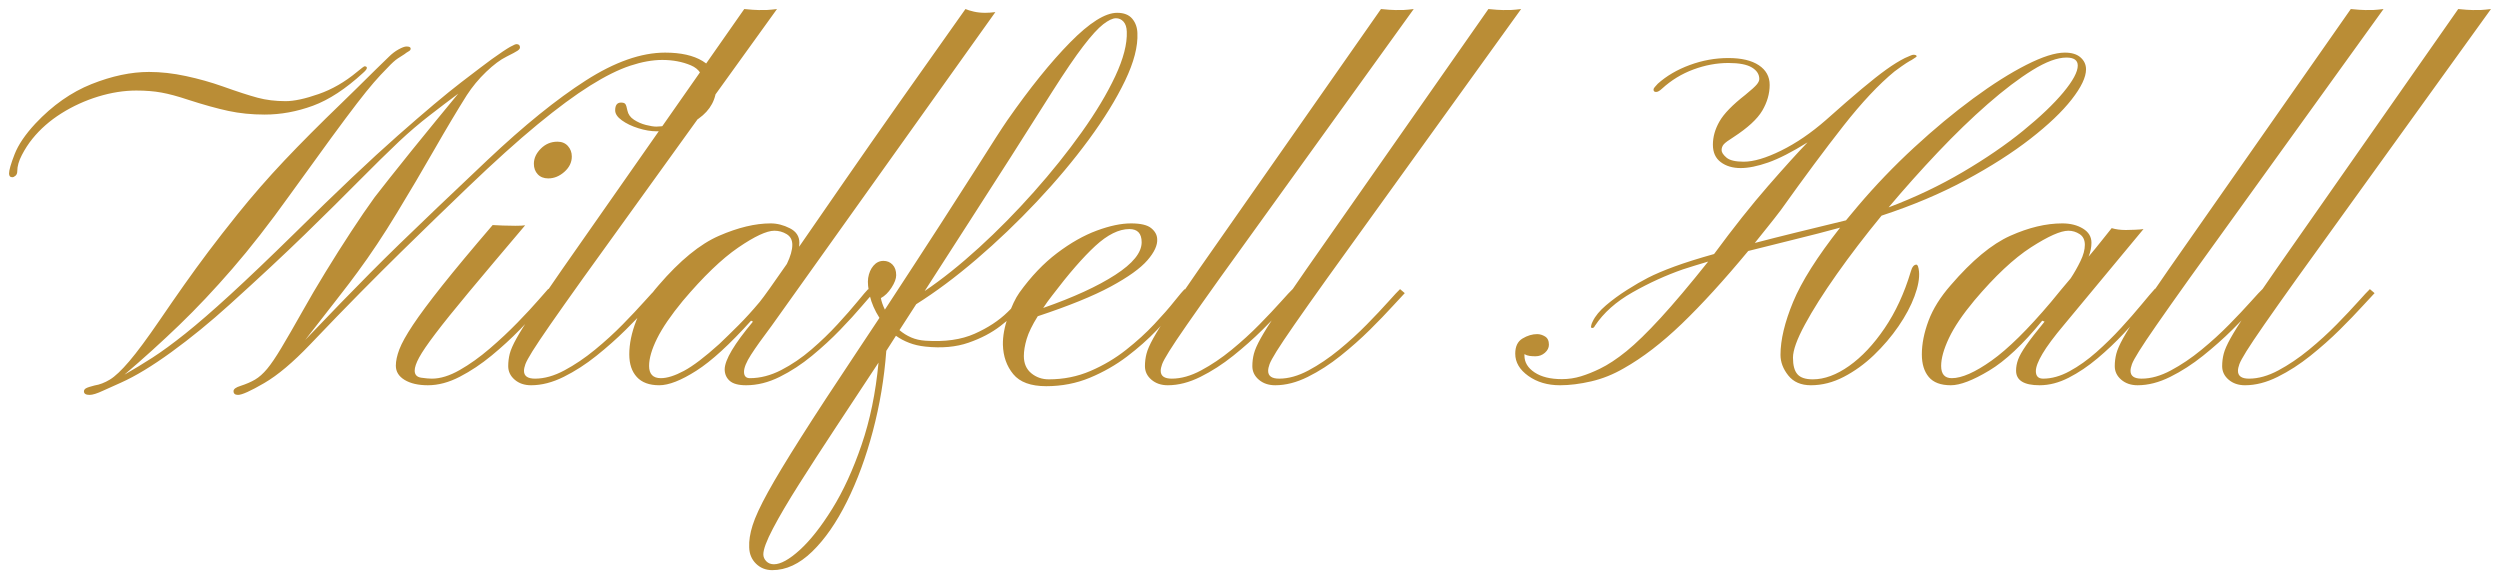
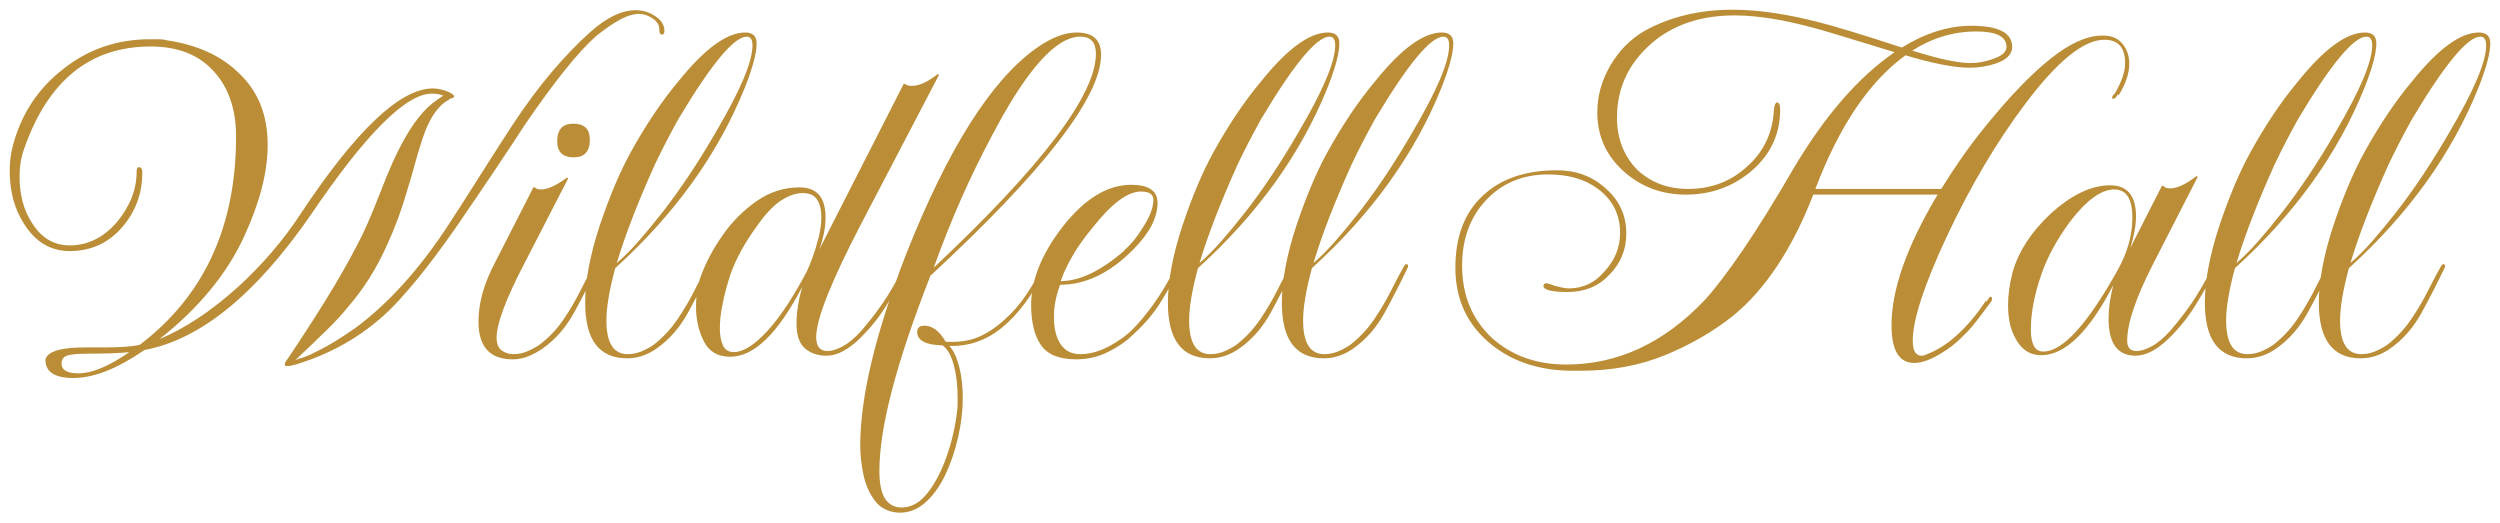
- <svg xmlns="http://www.w3.org/2000/svg" viewBox="-3 -127.609 829.125 192.094" fill="#ba8d36">
-   <path d="M26.72 3.36Q24.84 3.36 24.84 2.19Q24.84 1.56 25.51 1.17Q26.17 0.78 28.36 0.23Q30.86-0.16 33.44-1.72Q36.02-3.28 39.88-7.81Q43.75-12.34 50-21.48Q54.22-27.66 58.05-33.09Q61.88-38.52 66.13-44.18Q70.39-49.84 75.78-56.56Q83.13-65.70 91.29-74.34Q99.45-82.97 110.31-93.44Q112.34-95.39 115.51-98.52Q118.67-101.64 121.64-104.57Q124.61-107.50 125.94-108.75Q127.50-110.31 129.22-111.25Q130.94-112.19 131.80-112.19Q133.20-112.19 133.20-111.48Q133.20-110.94 132.54-110.59Q131.88-110.23 131.09-109.61Q130.31-109.14 128.95-108.24Q127.58-107.34 125.55-105.16Q123.20-102.81 120.94-100.20Q118.67-97.58 115.39-93.32Q112.11-89.06 106.76-81.76Q101.41-74.45 92.97-62.73Q82.97-48.75 74.02-38.44Q65.08-28.12 56.41-19.77Q47.73-11.41 38.28-3.36Q42.81-5.94 47.54-8.98Q52.27-12.03 58.44-16.95Q64.61-21.87 73.36-29.88Q82.11-37.89 94.77-50.31Q115.39-70.70 128.91-82.62Q142.42-94.53 149.96-100.31Q157.50-106.09 160.08-107.97Q164.45-111.09 166.13-112.03Q167.81-112.97 168.28-112.97Q169.45-112.97 169.45-111.87Q169.45-111.33 168.63-110.78Q167.81-110.23 165-108.83Q161.95-107.34 158.24-103.79Q154.53-100.23 151.80-96.02Q147.03-88.44 141.05-78.01Q135.08-67.58 128.55-56.84Q122.03-46.09 115.63-37.42Q113.44-34.37 108.55-28.12Q103.67-21.87 98.20-14.84Q104.92-21.87 110-27.11Q115.08-32.34 119.73-37.03Q124.38-41.72 129.65-46.84Q134.92-51.95 141.91-58.63Q148.91-65.31 158.75-74.61Q176.80-91.64 191.25-100.90Q205.70-110.16 217.58-110.16Q225.39-110.16 230-107.38Q234.61-104.61 234.61-99.30Q234.61-92.50 228.71-88.28Q222.81-84.06 214.84-84.06Q211.95-84.06 208.71-85.08Q205.47-86.09 203.24-87.70Q201.02-89.30 201.02-91.02Q201.02-93.59 202.97-93.59Q204.06-93.59 204.41-93.09Q204.77-92.58 205.08-90.94Q205.47-89.06 207.27-87.89Q209.06-86.72 211.21-86.17Q213.36-85.62 214.69-85.62Q217.89-85.62 221.52-87.15Q225.16-88.67 227.77-91.68Q230.39-94.69 230.39-99.14Q230.39-104.14 226.13-105.94Q221.88-107.73 216.64-107.73Q211.80-107.73 206.02-105.82Q200.23-103.91 192.73-99.22Q185.23-94.53 175.27-86.33Q165.31-78.12 152.11-65.47Q146.64-60.23 141.29-55.04Q135.94-49.84 129.92-43.95Q123.91-38.05 116.56-30.62Q109.22-23.20 99.84-13.36Q91.33-4.45 84.61-0.55Q77.89 3.36 75.94 3.36Q74.45 3.36 74.45 2.11Q74.45 1.09 76.72 0.39Q79.61-0.55 81.60-1.72Q83.59-2.89 85.59-5.27Q87.58-7.66 90.31-12.23Q93.05-16.80 97.50-24.69Q100.78-30.55 104.96-37.38Q109.14-44.22 113.44-50.78Q117.73-57.34 121.25-62.19Q122.89-64.30 126.21-68.52Q129.53-72.73 133.67-77.85Q137.81-82.97 141.88-87.93Q145.94-92.89 148.98-96.56Q144.69-93.36 139.53-89.37Q134.38-85.39 129.45-80.78Q123.59-75.23 116.05-67.62Q108.52-60 98.13-49.88Q87.73-39.77 73.20-26.64Q63.44-17.81 53.87-10.86Q44.30-3.91 37.11-0.70Q34.22 0.55 31.21 1.95Q28.20 3.36 26.72 3.36M1.09-68.83Q0-68.83 0-70.08Q0-71.72 1.84-76.45Q3.67-81.17 8.75-86.64Q17.27-95.70 27.38-99.73Q37.50-103.75 46.41-103.75Q52.34-103.75 58.67-102.38Q65-101.02 70.78-98.98Q78.20-96.33 82.42-95.20Q86.64-94.06 91.72-94.06Q95.94-94.06 102.66-96.41Q109.38-98.75 115.39-103.75Q117.66-105.62 117.89-105.62Q118.67-105.62 118.67-105.08Q118.67-104.53 117.42-103.44Q108.75-95.47 100.78-92.54Q92.81-89.61 84.77-89.61Q78.36-89.61 72.73-90.82Q67.11-92.03 59.38-94.53Q54.22-96.25 50.55-96.91Q46.88-97.58 42.19-97.58Q36.09-97.58 29.57-95.59Q23.05-93.59 17.34-90Q11.64-86.41 7.73-81.56Q5.78-79.14 4.26-76.21Q2.73-73.28 2.73-70.86Q2.73-69.84 2.15-69.34Q1.56-68.83 1.09-68.83M178.83-68.44Q176.64-68.44 175.35-69.80Q174.06-71.17 174.06-73.28Q174.06-76.02 176.37-78.32Q178.67-80.62 181.88-80.62Q184.06-80.62 185.35-79.18Q186.64-77.73 186.64-75.70Q186.64-72.81 184.18-70.62Q181.72-68.44 178.83-68.44M138.91 0.16Q134.14 0.16 131.21-1.60Q128.28-3.36 128.28-6.33Q128.28-8.67 129.45-11.76Q130.63-14.84 133.95-19.84Q137.27-24.84 143.63-32.85Q150-40.86 160.39-52.97Q161.09-52.89 163.75-52.81Q166.41-52.73 167.89-52.73Q169.22-52.73 169.88-52.77Q170.55-52.81 171.17-52.89Q159.77-39.45 152.54-30.78Q145.31-22.11 141.41-16.95Q137.50-11.80 136.02-9.06Q134.53-6.33 134.53-4.69Q134.53-2.66 136.72-2.34Q138.91-2.03 140.23-2.03Q144.45-2.03 149.45-4.88Q154.45-7.73 159.41-11.99Q164.38-16.25 168.63-20.62Q172.89-25 175.63-28.16Q178.36-31.33 178.83-31.80L180.39-30.39Q179.53-29.45 176.64-26.09Q173.75-22.73 169.45-18.32Q165.16-13.91 160.04-9.69Q154.92-5.47 149.49-2.66Q144.06 0.16 138.91 0.16M173.13 0.16Q169.84 0.16 167.70-1.68Q165.55-3.52 165.55-6.17Q165.55-8.28 166.05-10.27Q166.56-12.27 168.32-15.43Q170.08-18.59 173.67-23.98Q177.27-29.37 183.44-38.28L243.83-124.61Q244.92-124.53 246.60-124.37Q248.28-124.22 251.41-124.30Q252.03-124.30 252.85-124.41Q253.67-124.53 254.69-124.61L190.47-35.47Q183.44-25.62 179.45-19.88Q175.47-14.14 173.59-11.13Q171.72-8.12 171.25-6.84Q170.78-5.55 170.78-4.61Q170.78-2.03 174.45-2.03Q179.06-2.03 184.18-4.77Q189.30-7.50 194.30-11.60Q199.30-15.70 203.52-20Q207.73-24.30 210.66-27.58Q213.59-30.86 214.53-31.72L216.09-30.39Q215.08-29.37 212.03-26.02Q208.98-22.66 204.53-18.24Q200.08-13.83 194.80-9.61Q189.53-5.39 183.95-2.62Q178.36 0.16 173.13 0.16M215.63 0.16Q210.70 0.16 208.20-2.58Q205.70-5.31 205.70-10.08Q205.70-15.31 208.01-21.25Q210.31-27.19 215.47-33.05Q226.02-45.31 235.47-49.41Q244.92-53.52 252.58-53.52Q255.78-53.52 258.95-51.91Q262.11-50.31 262.11-47.11Q262.11-46.80 262.07-46.48Q262.03-46.17 262.03-45.78Q268.28-54.84 276.80-67.15Q285.31-79.45 295.59-94.06Q305.86-108.67 317.19-124.61Q318.28-124.14 320-123.75Q321.72-123.36 323.75-123.36Q325.16-123.36 327.11-123.59L252.89-19.53Q248.36-13.52 246.05-9.92Q243.75-6.33 243.75-4.30Q243.75-2.19 245.70-2.19Q250.86-2.19 256.09-4.88Q261.33-7.58 266.09-11.68Q270.86-15.78 274.80-20.08Q278.75-24.37 281.41-27.62Q284.06-30.86 284.92-31.72L286.64-30.39Q285.63-29.37 282.77-26.02Q279.92-22.66 275.66-18.24Q271.41-13.83 266.29-9.61Q261.17-5.39 255.59-2.62Q250 0.16 244.45 0.16Q240.63 0.16 238.98-1.33Q237.34-2.81 237.34-5.16Q237.42-9.84 246.72-20.94L246.09-21.25Q235.47-9.45 227.93-4.65Q220.39 0.16 215.63 0.16M216.17-2.19Q219.30-2.19 223.83-4.61Q228.36-7.03 235.55-13.52Q238.59-16.41 241.95-19.77Q245.31-23.12 248.91-27.42Q250-28.75 252.30-31.99Q254.61-35.23 257.97-40.08Q259.77-43.83 259.77-46.41Q259.77-48.83 257.89-49.96Q256.02-51.09 253.83-51.09Q250-51.09 241.84-45.51Q233.67-39.92 223.44-27.81Q217.58-20.70 214.92-15.35Q212.27-10 212.27-6.25Q212.27-2.19 216.17-2.19M253.13 61.48Q249.92 61.48 247.73 59.34Q245.55 57.19 245.47 53.91Q245.31 50.70 246.60 46.60Q247.89 42.50 251.68 35.63Q255.47 28.75 262.66 17.42Q269.84 6.09 281.56-11.48L288.67-22.19Q286.33-25.86 285.47-29.53Q284.61-33.20 284.92-35.39Q285.31-37.89 286.68-39.49Q288.05-41.09 290-41.09Q291.80-41.09 293.01-39.84Q294.22-38.59 294.22-36.33Q294.22-34.61 292.66-32.19Q291.09-29.77 289.14-28.75Q289.45-27.03 290.47-24.92Q301.72-42.11 308.98-53.36Q316.25-64.61 320.59-71.45Q324.92-78.28 327.30-81.99Q329.69-85.70 331.09-87.73Q342.27-103.75 351.91-113.55Q361.56-123.36 367.50-123.36Q370.86-123.36 372.50-121.41Q374.14-119.45 374.22-116.64Q374.53-110 370.12-100.82Q365.70-91.64 358.09-81.29Q350.47-70.94 340.82-60.70Q331.17-50.47 320.86-41.64Q310.55-32.81 300.86-26.72L295.31-18.12Q297.03-16.64 299.18-15.70Q301.33-14.77 303.98-14.61Q313.59-13.98 320.20-16.91Q326.80-19.84 331.17-24.10Q335.55-28.36 338.20-31.64L340-30.39Q338.75-29.22 335.98-26.05Q333.20-22.89 328.79-19.49Q324.38-16.09 318.20-13.95Q312.03-11.80 303.91-12.66Q300.94-12.97 298.52-13.91Q296.09-14.84 294.14-16.25L290.94-11.25Q289.92 2.42 286.48 15.39Q283.05 28.36 277.85 38.79Q272.66 49.22 266.33 55.35Q260 61.48 253.13 61.48M303.67-31.09Q312.34-36.95 321.72-45.51Q331.09-54.06 339.88-63.95Q348.67-73.83 355.74-83.75Q362.81-93.67 366.88-102.34Q370.94-111.02 370.70-117.11Q370.63-119.30 369.61-120.43Q368.59-121.56 367.11-121.56Q365.47-121.56 362.89-119.57Q360.31-117.58 356.29-112.34Q352.27-107.11 346.02-97.27Q338.83-85.86 332.19-75.47Q325.55-65.08 318.63-54.34Q311.72-43.59 303.67-31.09M253.67 59.53Q257.03 59.53 262.27 54.77Q267.50 50 273.01 41.13Q278.52 32.27 282.73 19.96Q286.95 7.66 288.36-7.34Q281.09 3.67 274.30 13.98Q267.50 24.30 262.03 32.93Q256.56 41.56 253.36 47.66Q250.16 53.75 250.16 56.25Q250.16 57.50 251.13 58.52Q252.11 59.53 253.67 59.53M343.98 0.47Q336.33 0.47 333.05-3.52Q329.77-7.50 329.61-13.28Q329.53-17.50 331.33-22.66Q333.13-27.81 335.08-30.55Q340.86-38.59 347.58-43.67Q354.30-48.75 360.74-51.13Q367.19-53.52 372.11-53.52Q376.88-53.52 378.79-51.95Q380.70-50.39 380.78-48.36Q381.02-45.31 377.54-41.29Q374.06-37.27 365.39-32.58Q356.72-27.89 341.17-22.73Q338.44-18.36 337.50-15.20Q336.56-12.03 336.56-9.53Q336.56-5.86 339.02-3.83Q341.48-1.80 344.84-1.80Q352.19-1.80 358.63-4.57Q365.08-7.34 370.43-11.56Q375.78-15.78 379.84-20.12Q383.91-24.45 386.48-27.70Q389.06-30.94 389.92-31.72L391.56-30.39Q390.39-29.37 387.62-25.94Q384.84-22.50 380.59-18.05Q376.33-13.59 370.78-9.37Q365.23-5.16 358.48-2.34Q351.72 0.47 343.98 0.47M342.97-25.47Q358.13-30.78 366.88-36.45Q375.63-42.11 375.63-47.27Q375.63-51.64 371.56-51.64Q366.33-51.64 360.23-46.02Q354.14-40.39 346.02-29.69Q344.30-27.50 342.97-25.47M384.30 0.16Q381.02 0.16 378.87-1.68Q376.72-3.52 376.72-6.17Q376.72-8.28 377.23-10.27Q377.73-12.27 379.49-15.43Q381.25-18.59 384.84-23.98Q388.44-29.37 394.61-38.28L455-124.61Q456.09-124.53 457.77-124.37Q459.45-124.22 462.58-124.30Q463.20-124.30 464.02-124.41Q464.84-124.53 465.86-124.61L401.64-35.47Q394.61-25.62 390.63-19.88Q386.64-14.14 384.77-11.13Q382.89-8.12 382.42-6.84Q381.95-5.55 381.95-4.61Q381.95-2.03 385.63-2.03Q390.23-2.03 395.35-4.77Q400.47-7.50 405.47-11.60Q410.47-15.70 414.69-20Q418.91-24.30 421.84-27.58Q424.77-30.86 425.70-31.72L427.27-30.39Q426.25-29.37 423.20-26.02Q420.16-22.66 415.70-18.24Q411.25-13.83 405.98-9.61Q400.70-5.39 395.12-2.62Q389.53 0.16 384.30 0.16M419.92 0.16Q416.64 0.16 414.49-1.68Q412.34-3.52 412.34-6.17Q412.34-8.28 412.85-10.27Q413.36-12.27 415.12-15.43Q416.88-18.59 420.47-23.98Q424.06-29.37 430.23-38.28L490.63-124.61Q491.72-124.53 493.40-124.37Q495.08-124.22 498.20-124.30Q498.83-124.30 499.65-124.41Q500.47-124.53 501.48-124.61L437.27-35.47Q430.23-25.62 426.25-19.88Q422.27-14.14 420.39-11.13Q418.52-8.12 418.05-6.84Q417.58-5.55 417.58-4.61Q417.58-2.03 421.25-2.03Q425.86-2.03 430.98-4.77Q436.09-7.50 441.09-11.60Q446.09-15.70 450.31-20Q454.53-24.30 457.46-27.58Q460.39-30.86 461.33-31.72L462.89-30.39Q461.88-29.37 458.83-26.02Q455.78-22.66 451.33-18.24Q446.88-13.83 441.60-9.61Q436.33-5.39 430.74-2.62Q425.16 0.16 419.92 0.16M514.38 0.16Q508.20 0.16 503.87-2.93Q499.53-6.02 499.53-10.31Q499.53-13.91 501.95-15.35Q504.38-16.80 506.80-16.80Q508.13-16.80 509.41-16.02Q510.70-15.23 510.70-13.28Q510.70-11.80 509.38-10.62Q508.05-9.45 506.25-9.45Q505.23-9.45 504.30-9.57Q503.36-9.69 502.58-10.16L502.58-9.69Q502.58-6.33 505.94-4.10Q509.30-1.87 515-1.87Q518.28-1.87 521.33-2.81Q524.38-3.75 527.58-5.31Q531.64-7.27 536.41-11.13Q541.17-15 547.73-22.15Q554.30-29.30 563.52-40.86Q558.75-39.45 555.16-38.28Q546.64-35.31 538.44-30.66Q530.23-26.02 525.94-19.53Q525.63-18.83 525.08-18.83Q524.53-18.83 524.69-19.45Q524.77-19.69 524.80-19.96Q524.84-20.23 525.23-21.02Q526.48-23.67 529.65-26.37Q532.81-29.06 536.64-31.48Q540.47-33.91 543.52-35.47Q547.03-37.27 552.34-39.22Q557.66-41.17 565.47-43.36Q575.08-56.41 583.36-65.90Q591.64-75.39 596.48-80.39Q588.67-75.55 583.40-73.71Q578.13-71.87 574.30-71.87Q570.31-71.87 567.70-73.83Q565.08-75.78 565.08-79.61Q565.08-83.52 567.27-87.34Q569.45-91.17 575.86-96.17Q578.83-98.59 579.65-99.61Q580.47-100.62 580.47-101.41Q580.47-103.75 578.01-105.23Q575.55-106.72 570.23-106.72Q564.45-106.72 558.63-104.57Q552.81-102.42 548.20-98.20Q547.03-97.11 546.25-97.11Q545.39-97.11 545.39-97.89Q545.39-98.28 545.82-98.75Q546.25-99.22 546.80-99.84Q551.17-103.75 557.42-106.05Q563.67-108.36 570.23-108.36Q576.72-108.36 580.31-105.98Q583.91-103.59 583.91-99.45Q583.91-95.08 581.45-90.90Q578.98-86.72 571.88-82.11Q569.38-80.55 568.67-79.73Q567.97-78.91 567.97-77.81Q567.97-76.72 569.57-75.35Q571.17-73.98 575.31-73.98Q580.23-73.98 587.70-77.66Q595.16-81.33 602.58-87.81Q609.77-94.22 614.53-98.20Q619.30-102.19 622.62-104.57Q625.94-106.95 628.75-108.36Q629.84-108.83 630.55-109.14Q631.25-109.45 631.56-109.45Q632.66-109.45 632.66-108.91Q632.66-108.75 631.02-107.73Q630.39-107.42 629.22-106.68Q628.05-105.94 625.31-103.91Q617.50-97.50 608.36-85.86Q599.22-74.22 587.58-57.89Q585.39-55 583.20-52.30Q581.02-49.61 578.98-47.03Q585.23-48.67 592.73-50.51Q600.23-52.34 609.22-54.53Q610.16-55.70 611.17-56.87Q612.19-58.05 613.20-59.30Q621.88-69.53 631.84-78.71Q641.80-87.89 651.41-94.96Q661.02-102.03 669.02-106.09Q677.03-110.16 681.80-110.16Q685.23-110.16 687.03-108.55Q688.83-106.95 688.83-104.61Q688.83-100.70 684.06-94.61Q679.30-88.52 670.35-81.56Q661.41-74.61 648.95-67.89Q636.48-61.17 621.02-56.09Q612.81-46.09 606.17-36.68Q599.53-27.27 595.59-19.96Q591.64-12.66 591.64-8.98Q591.64-5.16 593.13-3.48Q594.61-1.80 598.20-1.80Q603.98-1.80 610.27-6.25Q616.56-10.70 622.03-18.75Q627.50-26.80 630.70-37.50Q631.33-39.84 632.58-39.84Q633.20-39.84 633.44-37.58Q633.75-34.22 631.95-29.37Q630.16-24.53 626.64-19.41Q623.13-14.30 618.48-9.84Q613.83-5.39 608.48-2.62Q603.13 0.16 597.58 0.16Q592.66 0.16 590.08-3.09Q587.50-6.33 587.50-9.92Q587.50-17.34 591.68-27.46Q595.86-37.58 607.27-52.11Q600.16-50.16 592.30-48.24Q584.45-46.33 576.80-44.37Q564.69-29.77 554.77-20.23Q544.84-10.70 535.55-5.47Q530.31-2.42 524.73-1.13Q519.14 0.16 514.38 0.16M623.36-58.83Q636.56-63.83 647.97-70.55Q659.38-77.27 667.93-84.22Q676.48-91.17 681.29-96.95Q686.09-102.73 686.09-105.86Q686.09-108.52 682.34-108.52Q677.81-108.52 671.05-104.34Q664.30-100.16 656.21-93.09Q648.13-86.02 639.69-77.11Q631.25-68.20 623.36-58.83M643.98 0.16Q638.98 0.16 636.68-2.58Q634.38-5.31 634.38-10.08Q634.38-15.31 636.60-21.25Q638.83-27.19 643.98-33.05Q654.53-45.31 663.71-49.41Q672.89-53.52 680.94-53.52Q685-53.52 687.81-51.80Q690.63-50.08 690.63-47.11Q690.63-44.84 689.69-42.50Q692.19-45.47 693.95-47.70Q695.70-49.92 697.34-51.95Q699.38-51.33 702.03-51.33Q703.13-51.33 705-51.41Q706.88-51.48 707.89-51.64L681.56-19.92Q676.56-13.98 674.38-10.27Q672.19-6.56 672.19-4.53Q672.19-2.03 674.61-2.03Q678.83-2.03 683.36-4.49Q687.89-6.95 692.27-10.82Q696.64-14.69 700.47-18.87Q704.30-23.05 707.23-26.60Q710.16-30.16 711.72-31.87L713.28-30.55Q711.56-28.59 708.44-24.92Q705.31-21.25 701.29-16.95Q697.27-12.66 692.62-8.75Q687.97-4.84 683.09-2.34Q678.20 0.16 673.44 0.16Q665.63 0.16 665.63-4.69Q665.63-6.48 666.29-8.32Q666.95-10.16 668.98-13.09Q671.02-16.02 675.08-20.94L674.30-21.25Q664.77-9.53 656.68-4.69Q648.59 0.16 643.98 0.16M644.30-2.19Q649.30-2.19 657.50-8.01Q665.70-13.83 677.19-27.42Q679.06-29.69 680.66-31.64Q682.27-33.59 683.75-35.31Q685.55-38.05 686.99-41.02Q688.44-43.98 688.44-46.41Q688.44-48.83 686.72-49.96Q685-51.09 682.97-51.09Q679.14-51.09 670.59-45.59Q662.03-40.08 651.80-27.97Q645.94-20.94 643.36-15.47Q640.78-10 640.78-6.25Q640.78-2.19 644.30-2.19M705.94 0.16Q702.66 0.16 700.51-1.68Q698.36-3.52 698.36-6.17Q698.36-8.28 698.87-10.27Q699.38-12.27 701.13-15.43Q702.89-18.59 706.48-23.98Q710.08-29.37 716.25-38.28L776.64-124.61Q777.73-124.53 779.41-124.37Q781.09-124.22 784.22-124.30Q784.84-124.30 785.66-124.41Q786.48-124.53 787.50-124.61L723.28-35.47Q716.25-25.62 712.27-19.88Q708.28-14.14 706.41-11.13Q704.53-8.12 704.06-6.84Q703.59-5.55 703.59-4.61Q703.59-2.03 707.27-2.03Q711.88-2.03 716.99-4.77Q722.11-7.50 727.11-11.60Q732.11-15.70 736.33-20Q740.55-24.30 743.48-27.58Q746.41-30.86 747.34-31.72L748.91-30.39Q747.89-29.37 744.84-26.02Q741.80-22.66 737.34-18.24Q732.89-13.83 727.62-9.61Q722.34-5.39 716.76-2.62Q711.17 0.16 705.94 0.16M741.56 0.16Q738.28 0.16 736.13-1.68Q733.98-3.52 733.98-6.17Q733.98-8.28 734.49-10.27Q735-12.27 736.76-15.43Q738.52-18.59 742.11-23.98Q745.70-29.37 751.88-38.28L812.27-124.61Q813.36-124.53 815.04-124.37Q816.72-124.22 819.84-124.30Q820.47-124.30 821.29-124.41Q822.11-124.53 823.13-124.61L758.91-35.47Q751.88-25.62 747.89-19.88Q743.91-14.14 742.03-11.13Q740.16-8.12 739.69-6.84Q739.22-5.55 739.22-4.61Q739.22-2.03 742.89-2.03Q747.50-2.03 752.62-4.77Q757.73-7.50 762.73-11.60Q767.73-15.70 771.95-20Q776.17-24.30 779.10-27.58Q782.03-30.86 782.97-31.72L784.53-30.39Q783.52-29.37 780.47-26.02Q777.42-22.66 772.97-18.24Q768.52-13.83 763.24-9.61Q757.97-5.39 752.38-2.62Q746.80 0.16 741.56 0.16" />
+ <svg xmlns="http://www.w3.org/2000/svg" viewBox="-0.6 -109.4 772.24 161.368" fill="#ba8d36">
+   <path d="M22.08 7.36Q13.44 7.36 13.44 1.76Q13.44 1.28 13.92 0.64Q16-2.08 25.60-2.08L31.36-2.08Q34.72-2.08 37.52-2.24Q40.32-2.40 42.56-2.88Q72.32-25.44 72.32-67.20Q72.32-79.84 65.44-87.36Q58.56-95.04 45.92-95.04Q17.92-95.04 6.88-63.52Q5.44-59.52 5.44-54.88Q5.44-46.56 9.12-40.80Q13.44-33.60 20.96-33.60Q29.28-33.60 35.52-40.80Q41.60-48.16 41.60-56.32Q41.60-57.76 42.24-57.76Q43.36-57.76 43.36-56.16Q43.36-46.40 37.12-39.20Q30.72-31.84 20.96-31.84Q12.16-31.84 6.88-40.16Q2.40-47.04 2.40-56.64Q2.40-60.80 3.36-64.32Q7.20-79.04 19.04-88.16Q30.56-97.28 45.76-97.28Q47.04-97.28 48.40-97.28Q49.76-97.28 50.88-96.96Q64.96-94.88 73.12-86.88Q82.08-78.56 82.08-64.64Q82.08-52 74.72-36.16Q66.72-18.88 48.64-4.64Q54.40-7.04 60.48-11.04Q66.56-15.04 72.96-20.80Q84.32-31.20 92.16-43.20Q117.92-82.08 133.12-82.08Q134.72-82.08 136.80-81.44Q139.68-80.48 139.68-79.52Q139.68-79.20 138.64-78.96Q137.60-78.72 138.24-78.72L138.40-78.72Q135.84-77.60 133.60-74.40Q131.36-71.20 129.76-66.08Q128.48-62.24 127.44-58.32Q126.40-54.40 125.12-50.40Q123.84-45.92 122.32-41.84Q120.80-37.76 119.04-33.92Q114.24-23.04 106.88-14.56Q104.48-11.52 100.40-7.52Q96.32-3.52 90.72 1.76L90.88 1.76L91.52 1.44L92.80 1.12Q93.60 0.80 94.64 0.40Q95.68 0 96.80-0.64Q99.84-2.08 102.96-4Q106.08-5.92 109.28-8.16Q116.80-13.76 123.84-21.52Q130.88-29.28 137.44-39.20Q142.56-47.04 147.60-55.04Q152.64-63.04 157.76-70.88Q164-80.32 170.08-87.44Q176.16-94.56 181.76-99.52Q189.28-106.24 195.68-106.24Q198.88-106.24 201.44-104.64Q204.64-102.72 204.64-99.84Q204.64-98.72 203.84-98.72Q203.04-98.72 203.04-100.48Q203.04-102.40 200.80-103.84Q198.72-105.12 196.96-105.12Q194.24-105.12 190.96-103.36Q187.68-101.60 183.52-98.24Q175.20-90.88 161.44-70.72Q157.92-65.28 152.56-57.28Q147.20-49.28 139.84-38.56Q133.44-29.44 128.24-23.12Q123.04-16.80 119.20-13.12Q107.20-1.76 90.72 3.20Q89.12 3.68 88 3.68Q87.36 3.68 87.36 3.20Q87.36 2.56 88.16 1.60Q94.40-7.68 99.92-16.56Q105.44-25.44 109.92-34.08Q112.48-38.72 116.80-49.76Q118.88-55.20 120.64-59.12Q122.40-63.04 123.84-65.60Q126.08-69.76 128.72-73.12Q131.36-76.48 134.40-78.56L136.32-79.84Q134.88-80.48 132.80-80.48Q120.80-80.48 95.52-43.20Q69.92-6.08 44-1.28Q31.52 7.36 22.08 7.36M23.68 5.92Q29.92 5.92 39.36-0.64Q35.52-0.16 26.72-0.16Q19.84-0.16 19.04 1.12Q18.40 1.92 18.40 2.88Q18.40 5.92 23.68 5.92M176.64-60.80Q171.52-60.80 171.52-65.76Q171.52-71.20 176.48-71.20Q181.60-71.20 181.60-66.24Q181.60-60.80 176.64-60.80M157.76 1.60Q147.20 1.60 147.20-10.08Q147.20-18.56 152.16-28L164.16-51.52L164.64-51.52Q165.12-50.88 166.56-50.88Q169.60-50.88 174.56-54.56L174.88-54.24L161.28-27.84Q152.80-11.52 152.80-5.12Q152.80-2.24 154.40-1.12Q156 0 158.08 0Q160.32 0 162.48-0.96Q164.64-1.92 166.24-3.04Q170.56-6.40 173.52-10.80Q176.48-15.20 178.72-19.68Q180.96-24.16 182.72-27.20Q183.20-28 183.68-27.76Q184.16-27.52 183.84-26.72Q180.64-20 176.80-12.96Q172.96-5.92 167.04-1.76Q164.96-0.32 162.64 0.64Q160.32 1.60 157.76 1.60M193.12 1.28Q180.16 1.28 180.16-15.84Q180.16-26.08 184.64-39.68Q186.72-45.92 189.12-51.68Q191.52-57.44 194.24-62.40Q197.60-68.48 201.28-74Q204.96-79.52 209.12-84.48Q221.12-99.36 229.60-99.36Q233.12-99.36 233.12-96Q233.12-91.52 229.44-82.24Q217.12-51.68 189.44-26.56Q186.72-16.48 186.72-10.40Q186.72 0 193.28 0Q195.52 0 197.60-0.88Q199.68-1.76 201.28-2.88Q205.60-6.24 208.64-10.72Q211.68-15.20 213.92-19.68Q216.16-24.16 217.92-27.20Q218.40-28 218.88-27.76Q219.36-27.52 219.04-26.72Q215.84-20 212-12.96Q208.16-5.92 202.24-1.76Q197.92 1.28 193.12 1.28M189.92-28.16Q193.12-30.88 196.64-34.88Q200.16-38.88 204.16-44Q208.16-49.12 212.32-55.36Q216.48-61.60 220.64-68.80Q231.84-87.84 231.84-95.36Q231.84-98.08 230.08-98.08Q224.16-98.08 208.96-72.64Q204.96-65.44 201.76-58.72Q197.92-50.24 194.96-42.64Q192-35.04 189.92-28.16M224.96 0.80Q219.20 0.80 216.80-4Q214.40-8.80 214.40-14.56Q214.40-20.48 216.16-24.80Q218.40-30.72 222.72-36.88Q227.04-43.04 233.12-47.28Q239.20-51.52 246.40-51.52Q254.40-51.52 254.40-42.24Q254.40-37.60 252.48-32.32L278.56-83.52L278.88-83.52Q279.52-82.88 281.12-82.88Q284.48-82.88 289.12-86.56L289.44-86.24L265.44-40.32Q251.52-13.60 251.52-5.28Q251.52-0.96 255.04-0.96Q256.96-0.96 259.68-2.40Q262.40-3.84 265.44-7.20Q269.28-11.68 272.08-15.76Q274.88-19.84 278.56-26.88Q279.04-27.68 279.52-27.68Q280.48-27.68 279.52-26.08Q276.64-20.64 273.36-15.28Q270.08-9.92 265.44-5.28Q259.68 0.48 254.72 0.48Q250.72 0.48 248.08-1.76Q245.44-4 245.44-9.44Q245.44-14.56 247.20-20.80Q236 0.80 224.96 0.80M226.08-0.64Q230.40-0.64 236.32-7.04Q242.24-13.44 248.64-25.60Q249.28-26.88 250.32-29.68Q251.36-32.48 252.24-35.92Q253.12-39.36 253.12-42.40Q253.12-45.60 251.84-47.68Q250.56-49.76 247.36-49.76Q244.32-49.76 240.88-47.60Q237.44-45.44 233.76-40.32Q227.68-32.16 224.96-24.48Q224.64-23.52 223.84-20.72Q223.04-17.92 222.40-14.48Q221.76-11.04 221.76-7.84Q221.76-4.80 222.72-2.72Q223.68-0.64 226.08-0.64M276.96 48.96Q272.16 48.64 269.60 45.20Q267.04 41.76 266.08 37.04Q265.12 32.32 265.12 28.32Q265.12 5.60 279.36-31.04Q298.56-79.52 319.36-94.40Q326.24-99.36 332-99.36Q339.52-99.36 339.52-92.48Q339.52-72.96 286.56-24L286.72-24Q271.04 16 271.04 36Q271.04 41.92 272.80 44.64Q274.56 47.36 277.92 47.36Q282.40 47.36 285.92 42.88Q289.44 38.40 291.84 31.52Q294.24 24.64 295.04 17.60Q295.20 16.48 295.20 15.44Q295.20 14.40 295.20 13.28Q295.20 7.68 294 3.28Q292.80-1.12 290.56-2.72Q282.72-2.88 282.72-6.88Q282.72-8.80 284.96-8.80Q288.64-8.80 291.52-3.84Q297.44-3.52 301.60-5.28Q305.76-7.04 309.76-10.72Q313.44-13.92 316.48-18.48Q319.52-23.04 321.12-26.56Q321.92-27.84 322.24-27.84Q322.56-27.84 322.56-27.36Q322.56-26.72 322.24-26.08Q316.32-14.24 308.96-8.24Q301.60-2.24 292.64-2.56Q294.56-0.48 295.68 3.84Q296.80 8.16 296.80 13.44Q296.80 19.36 295.36 25.68Q293.92 32 291.36 37.36Q288.80 42.72 285.12 45.92Q281.44 49.12 276.96 48.96M287.84-26.72Q337.92-73.76 337.92-92.80Q337.92-98.08 333.12-98.08Q321.92-98.08 306.08-68Q295.52-48.32 287.84-26.72M331.84 1.60Q324 1.60 320.96-2.80Q317.92-7.20 317.92-15.20Q317.92-26.72 327.52-39.20Q337.76-52.32 348.80-52.32Q356.96-52.32 356.96-46.72Q356.96-39.84 349.44-32.32Q338.72-21.44 326.88-21.44Q324.96-16.48 324.96-11.52Q324.96-6.08 327.04-3.04Q329.12 0 333.12 0Q337.28 0 341.76-2.32Q346.24-4.64 349.44-7.84Q352.16-10.56 355.60-15.28Q359.04-20 362.56-26.88Q363.04-27.68 363.52-27.68Q364.48-27.68 363.52-26.08Q360.80-20.64 357.68-15.68Q354.56-10.72 349.44-6.08Q346.40-3.04 341.76-0.72Q337.12 1.60 331.84 1.60M327.04-22.56Q335.84-22.56 346.72-32L346.72-32.16Q349.76-34.72 352.48-39.20Q355.68-44.16 355.68-47.68Q355.68-50.24 351.84-50.24Q345.76-50.24 337.12-39.36Q333.12-34.56 330.72-30.40Q328.32-26.24 327.04-22.56M373.12 1.28Q360.16 1.28 360.16-15.84Q360.16-26.08 364.64-39.68Q366.72-45.92 369.12-51.68Q371.52-57.44 374.24-62.40Q377.60-68.48 381.28-74Q384.96-79.52 389.12-84.48Q401.12-99.36 409.60-99.36Q413.12-99.36 413.12-96Q413.12-91.52 409.44-82.24Q397.12-51.68 369.44-26.56Q366.72-16.48 366.72-10.40Q366.72 0 373.28 0Q375.52 0 377.60-0.88Q379.68-1.76 381.28-2.88Q385.60-6.24 388.64-10.72Q391.68-15.20 393.92-19.68Q396.16-24.16 397.92-27.20Q398.40-28 398.88-27.76Q399.36-27.52 399.04-26.72Q395.84-20 392-12.96Q388.16-5.92 382.24-1.76Q377.92 1.28 373.12 1.28M369.92-28.16Q373.12-30.88 376.64-34.88Q380.16-38.88 384.16-44Q388.16-49.12 392.32-55.36Q396.48-61.60 400.64-68.80Q411.84-87.84 411.84-95.36Q411.84-98.08 410.08-98.08Q404.16-98.08 388.96-72.64Q384.96-65.44 381.76-58.72Q377.92-50.24 374.96-42.64Q372-35.04 369.92-28.16M408.32 1.28Q395.36 1.28 395.36-15.84Q395.36-26.08 399.84-39.68Q401.92-45.92 404.32-51.68Q406.72-57.44 409.44-62.40Q412.80-68.48 416.48-74Q420.16-79.52 424.32-84.48Q436.32-99.36 444.80-99.36Q448.32-99.36 448.32-96Q448.32-91.52 444.64-82.24Q432.32-51.68 404.64-26.56Q401.92-16.48 401.92-10.40Q401.92 0 408.48 0Q410.72 0 412.80-0.88Q414.88-1.76 416.48-2.88Q420.80-6.24 423.84-10.72Q426.88-15.20 429.12-19.68Q431.36-24.16 433.12-27.20Q433.60-28 434.08-27.76Q434.56-27.52 434.24-26.72Q431.04-20 427.20-12.96Q423.36-5.92 417.44-1.76Q413.12 1.28 408.32 1.28M405.12-28.16Q408.32-30.88 411.84-34.88Q415.36-38.88 419.36-44Q423.36-49.12 427.52-55.36Q431.68-61.60 435.84-68.80Q447.04-87.84 447.04-95.36Q447.04-98.08 445.28-98.08Q439.36-98.08 424.16-72.64Q420.16-65.44 416.96-58.72Q413.12-50.24 410.16-42.64Q407.20-35.04 405.12-28.16M487.68 5.12L485.28 5.12Q470.08 5.12 460-3.04Q448.96-12 448.96-26.72Q448.96-41.12 457.44-48.96Q465.76-56.80 480.32-56.80Q489.12-56.80 495.20-51.36Q501.76-45.76 501.76-37.28Q501.76-29.76 496.48-24.48Q491.52-19.20 483.68-19.20Q476.16-19.20 476.16-21.12Q476.16-21.28 476.32-21.60Q476.64-21.92 477.12-21.92Q477.12-21.92 477.76-21.76Q478.40-21.60 479.68-21.12Q482.56-20.32 484-20.32Q490.72-20.32 495.20-25.76Q499.84-30.88 499.84-37.44Q499.84-46.08 492.80-51.20Q486.88-55.52 477.60-55.52Q465.76-55.52 458.24-47.36Q451.04-39.52 451.04-27.36Q451.04-13.60 460.32-4.96Q469.44 3.20 483.20 3.20Q507.04 3.20 525.92-16.64Q530.88-22.08 537.76-32.16Q544.64-42.24 553.28-57.12Q567.84-81.76 584.64-93.28Q560.64-100.64 560.16-100.64Q545.76-104.64 535.20-104.64Q520.64-104.64 510.88-97.12Q498.88-87.52 498.88-73.12Q498.88-63.52 504.96-57.12Q511.36-51.04 520.80-51.04Q531.68-51.04 539.20-58.08Q546.88-64.96 547.36-75.68Q547.68-77.76 548.32-77.76Q549.28-77.76 549.28-75.52Q549.28-64.16 540.32-56.48Q531.68-49.28 520.16-49.28Q509.12-49.28 501.12-56.32Q492.80-63.68 492.80-74.72Q492.80-82.24 496.80-89.12Q500.80-96 507.36-99.84Q519.20-106.40 534.56-106.40Q546.24-106.40 561.12-102.56Q564.32-101.76 570.72-99.84Q577.12-97.92 586.88-94.72Q597.76-101.44 608.32-101.44Q620.96-101.44 620.96-94.88Q620.96-91.52 615.84-89.76Q612-88.48 607.84-88.48Q600.80-88.48 588-92.32Q571.20-80.16 560.16-51.04L599.04-51.04Q605.44-61.44 612.32-69.92Q623.68-84 632.72-91.20Q641.76-98.40 648.64-98.40L649.28-98.40Q652.96-98.40 655.04-95.84Q657.12-93.28 657.12-89.76Q657.12-85.12 653.76-79.84L653.76-80Q653.76-80.64 653.28-79.76Q652.80-78.88 652-78.88Q651.84-78.88 651.84-79.20Q651.84-79.84 652.64-80.48Q655.84-85.92 655.84-89.92Q655.84-97.12 649.44-97.12Q639.84-97.12 624.96-77.28Q611.84-59.84 600.96-36.80Q590.24-13.92 590.24-4.16Q590.24 0.48 592.96 0.48Q593.76 0.48 595.04-0.16Q604.32-3.84 612.96-16.64L612.96-16.48Q612.96-15.84 613.36-16.72Q613.76-17.60 614.40-17.76Q614.72-17.60 614.72-17.12Q614.72-16.48 614.40-16.16Q611.68-12.48 609.68-9.92Q607.68-7.36 606.24-6.08Q603.84-3.52 601.20-1.68Q598.56 0.16 595.84 1.44Q594.40 2.08 593.12 2.40Q591.84 2.72 590.72 2.72Q583.68 2.72 583.68-8.96Q583.68-25.44 597.92-49.28L559.52-49.28Q549.76-24.16 534.72-11.84Q525.44-4.48 513.68 0.32Q501.92 5.12 487.68 5.12M608-89.92Q611.36-89.92 614.56-91.04Q619.20-92.48 619.20-94.88Q619.20-99.68 609.92-99.68Q599.36-99.68 590.08-93.76Q602.40-89.92 608-89.92M659.04 0.48Q650.72 0.48 650.72-11.04Q650.72-15.52 652.16-21.28Q640.96 0.32 629.92 0.32Q624.64 0.32 621.92-4.96Q619.68-8.96 619.68-15.04Q619.68-20 621.12-25.44Q623.84-34.88 632.64-43.20Q642.40-52.16 651.20-52.16Q659.20-52.16 659.20-42.56Q659.20-38.40 657.44-32.80L667.20-52L667.68-52Q668.16-51.20 669.76-51.20Q672.96-51.20 677.92-55.04L678.24-54.72L664.64-28.16Q656.48-12.32 656.48-4.16Q656.48-0.96 659.36-0.96Q661.28-0.96 664-2.40Q666.72-3.84 669.76-7.20Q673.60-11.68 676.40-15.76Q679.20-19.84 682.88-26.88Q683.36-27.68 683.84-27.68Q684.80-27.68 683.84-26.08Q680.96-20.64 677.68-15.28Q674.40-9.92 669.76-5.28Q664 0.48 659.04 0.48M630.56-0.80Q639.52-0.80 653.60-26.08Q658.08-34.08 658.08-42.24Q658.08-50.88 652.48-50.88Q646.40-50.88 638.72-40.80Q635.68-36.64 633.52-32.64Q631.36-28.64 630.08-24.96Q626.72-15.36 626.72-7.68Q626.72-0.80 630.56-0.80M693.44 1.28Q680.48 1.28 680.48-15.84Q680.48-26.08 684.96-39.68Q687.04-45.92 689.44-51.68Q691.84-57.44 694.56-62.40Q697.92-68.48 701.60-74Q705.28-79.52 709.44-84.48Q721.44-99.36 729.92-99.36Q733.44-99.36 733.44-96Q733.44-91.52 729.76-82.24Q717.44-51.68 689.76-26.56Q687.04-16.48 687.04-10.40Q687.04 0 693.60 0Q695.84 0 697.92-0.88Q700-1.76 701.60-2.88Q705.92-6.24 708.96-10.72Q712-15.20 714.24-19.68Q716.48-24.16 718.24-27.20Q718.72-28 719.20-27.76Q719.68-27.52 719.36-26.72Q716.16-20 712.32-12.96Q708.48-5.92 702.56-1.76Q698.24 1.28 693.44 1.28M690.24-28.16Q693.44-30.88 696.96-34.88Q700.48-38.88 704.48-44Q708.48-49.12 712.64-55.36Q716.80-61.60 720.96-68.80Q732.16-87.84 732.16-95.36Q732.16-98.08 730.40-98.08Q724.48-98.08 709.28-72.64Q705.28-65.44 702.08-58.72Q698.24-50.24 695.28-42.64Q692.32-35.04 690.24-28.16M728.64 1.28Q715.68 1.28 715.68-15.84Q715.68-26.08 720.16-39.68Q722.24-45.92 724.64-51.68Q727.04-57.44 729.76-62.40Q733.12-68.48 736.80-74Q740.48-79.52 744.64-84.48Q756.64-99.36 765.12-99.36Q768.64-99.36 768.64-96Q768.64-91.52 764.96-82.24Q752.64-51.68 724.96-26.56Q722.24-16.48 722.24-10.40Q722.24 0 728.80 0Q731.04 0 733.12-0.88Q735.20-1.76 736.80-2.88Q741.12-6.24 744.16-10.72Q747.20-15.20 749.44-19.68Q751.68-24.16 753.44-27.20Q753.92-28 754.40-27.76Q754.88-27.52 754.56-26.72Q751.36-20 747.52-12.96Q743.68-5.92 737.76-1.76Q733.44 1.28 728.64 1.28M725.44-28.16Q728.64-30.88 732.16-34.88Q735.68-38.88 739.68-44Q743.68-49.12 747.84-55.36Q752-61.60 756.16-68.80Q767.36-87.84 767.36-95.36Q767.36-98.08 765.60-98.08Q759.68-98.08 744.48-72.64Q740.48-65.44 737.28-58.72Q733.44-50.24 730.48-42.64Q727.52-35.04 725.44-28.16" />
</svg>
